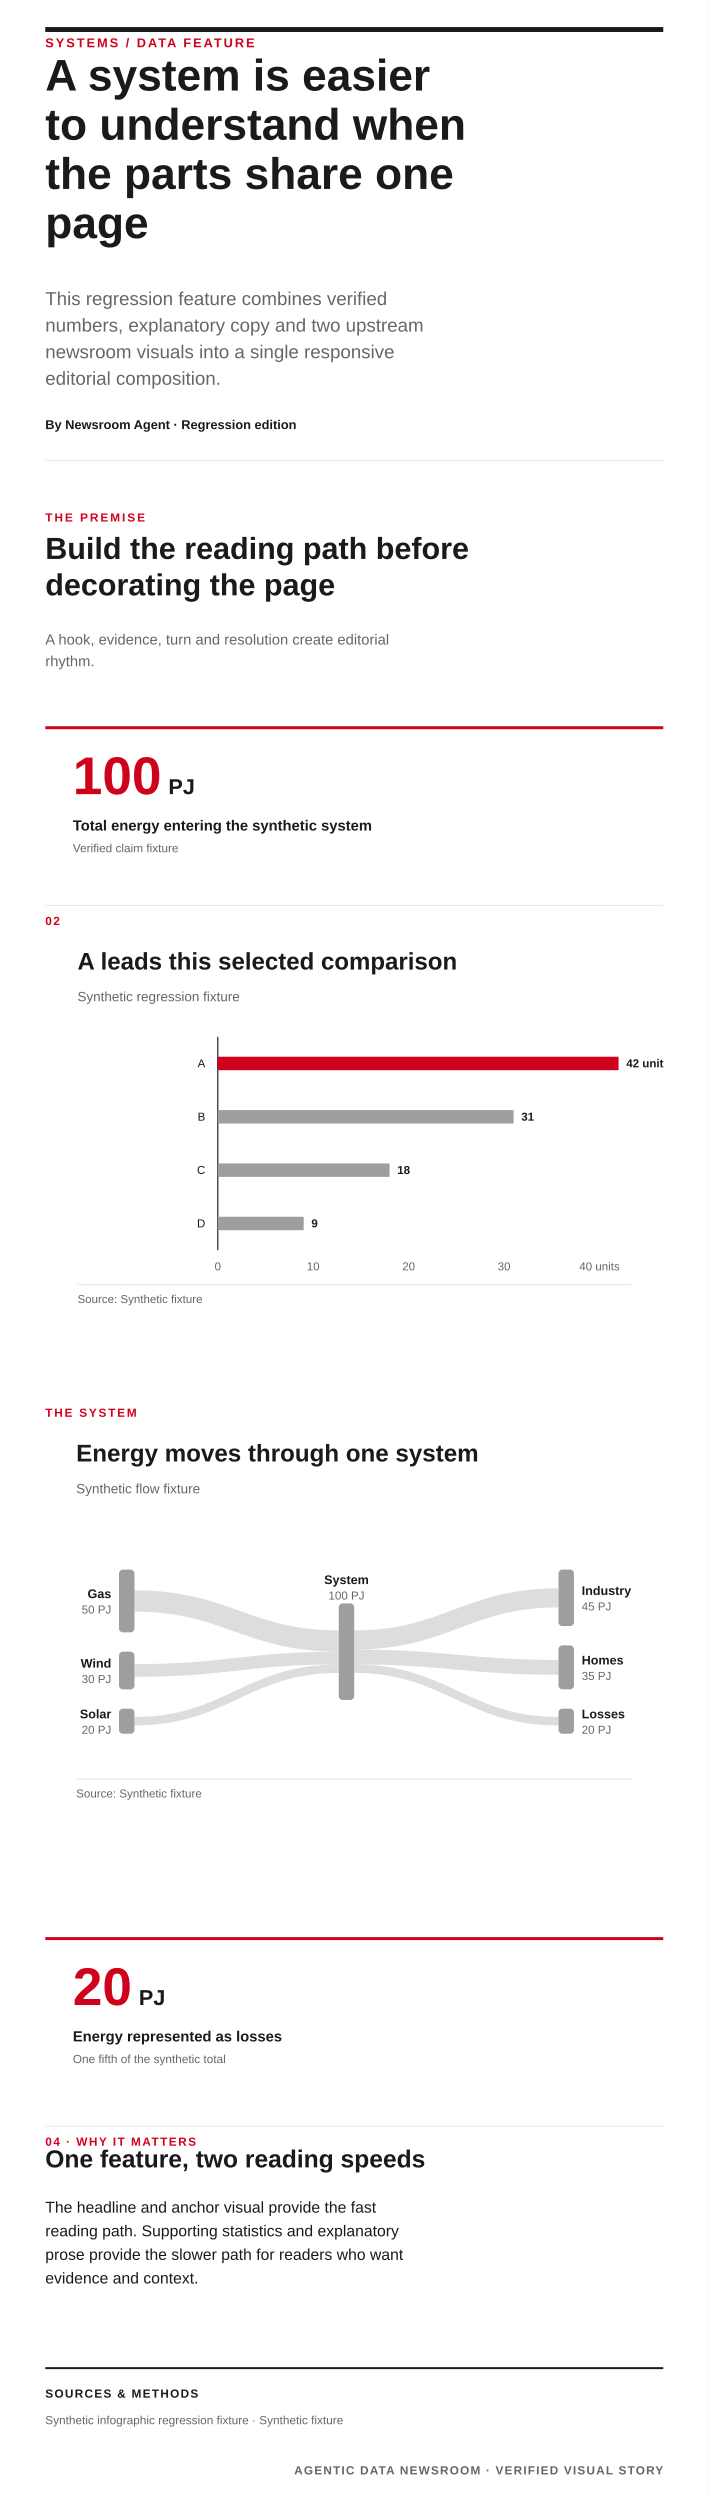
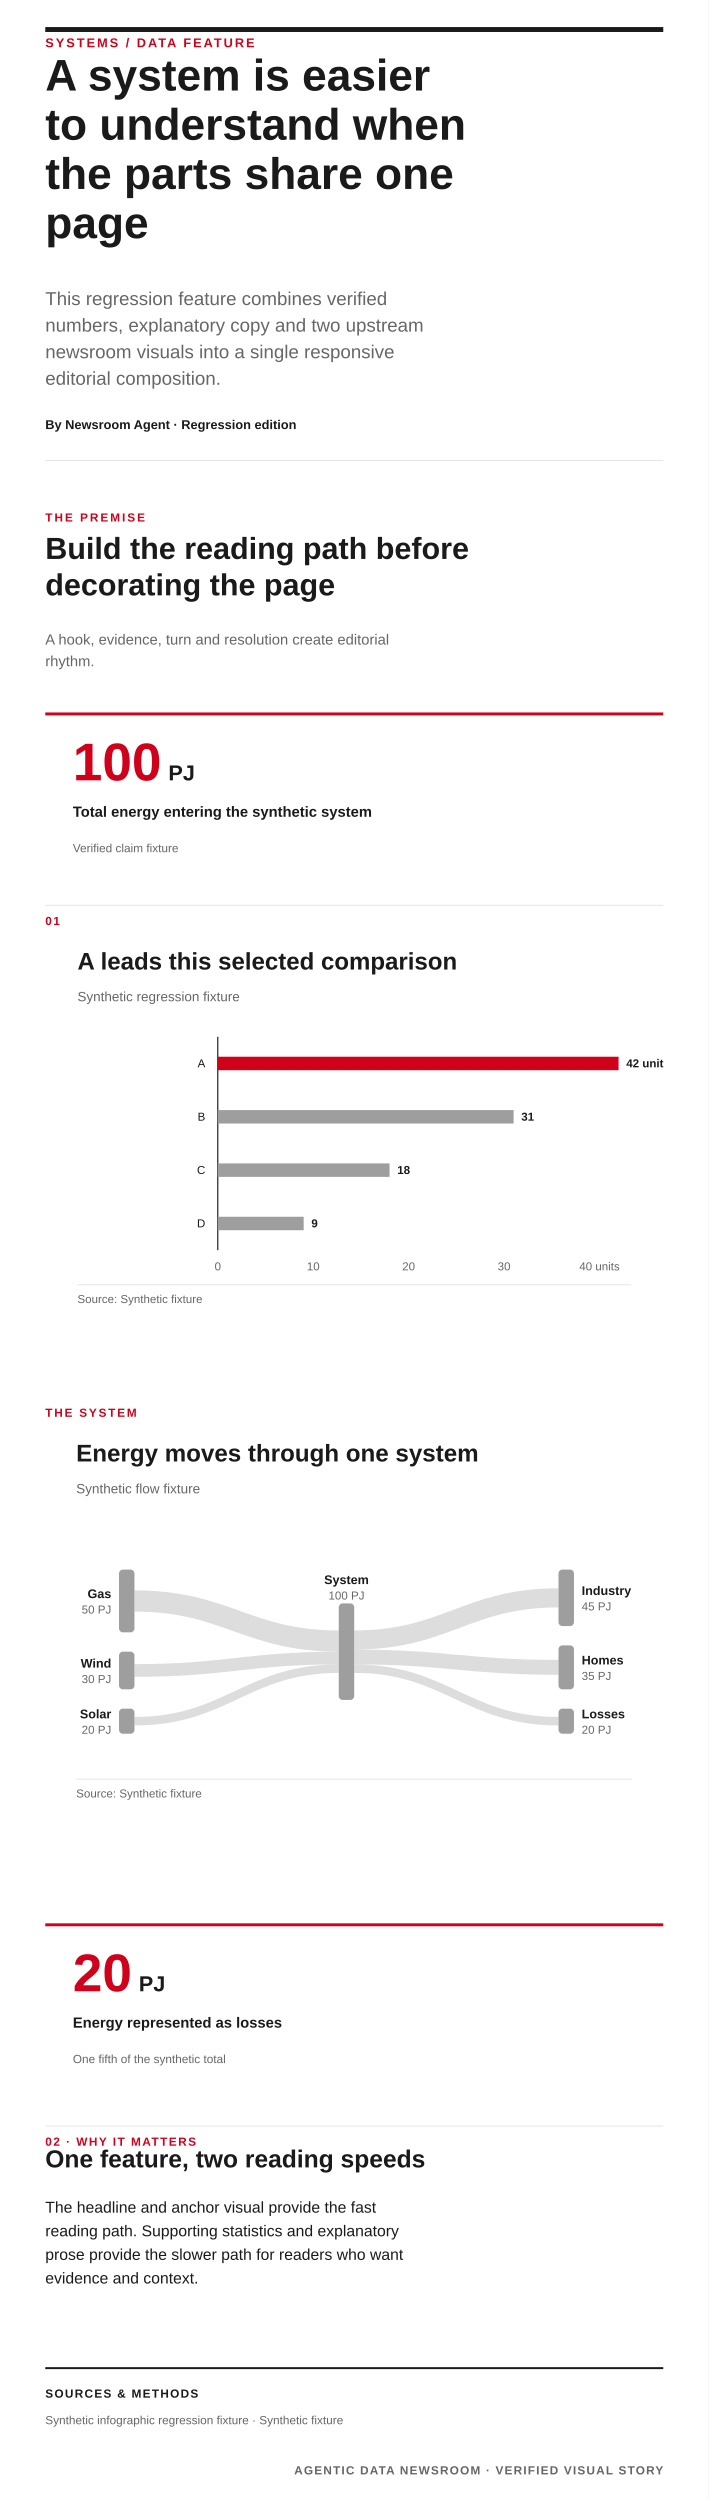
<svg xmlns="http://www.w3.org/2000/svg" viewBox="0 0 720 2540.481" role="img" aria-labelledby="info-title info-desc" data-infographic-version="1.1.0" data-viewport="mobile" data-layout-strategy="single_column">
  <rect width="720" height="2540.481" fill="#FFFFFF" />
  <line x1="46" y1="30" x2="674" y2="30" stroke="#1A1A1A" stroke-width="5" />
  <text x="46" y="48" font-family="'PingFang SC', 'Heiti SC', 'Noto Sans SC', 'Microsoft YaHei', Arial, Helvetica, sans-serif" font-size="13" font-weight="700" letter-spacing="2" fill="#D0021B">SYSTEMS / DATA FEATURE</text>
  <text x="46" y="92" text-anchor="start" font-family="'PingFang SC', 'Heiti SC', 'Noto Sans SC', 'Microsoft YaHei', Arial, Helvetica, sans-serif" font-size="45" font-weight="700" fill="#1A1A1A">A system is easier</text>
  <text x="46" y="142" text-anchor="start" font-family="'PingFang SC', 'Heiti SC', 'Noto Sans SC', 'Microsoft YaHei', Arial, Helvetica, sans-serif" font-size="45" font-weight="700" fill="#1A1A1A">to understand when</text>
  <text x="46" y="192" text-anchor="start" font-family="'PingFang SC', 'Heiti SC', 'Noto Sans SC', 'Microsoft YaHei', Arial, Helvetica, sans-serif" font-size="45" font-weight="700" fill="#1A1A1A">the parts share one</text>
  <text x="46" y="242" text-anchor="start" font-family="'PingFang SC', 'Heiti SC', 'Noto Sans SC', 'Microsoft YaHei', Arial, Helvetica, sans-serif" font-size="45" font-weight="700" fill="#1A1A1A">page</text>
  <text x="46" y="310" text-anchor="start" font-family="'PingFang SC', 'Heiti SC', 'Noto Sans SC', 'Microsoft YaHei', Arial, Helvetica, sans-serif" font-size="19" font-weight="400" fill="#666666">This regression feature combines verified</text>
  <text x="46" y="337" text-anchor="start" font-family="'PingFang SC', 'Heiti SC', 'Noto Sans SC', 'Microsoft YaHei', Arial, Helvetica, sans-serif" font-size="19" font-weight="400" fill="#666666">numbers, explanatory copy and two upstream</text>
  <text x="46" y="364" text-anchor="start" font-family="'PingFang SC', 'Heiti SC', 'Noto Sans SC', 'Microsoft YaHei', Arial, Helvetica, sans-serif" font-size="19" font-weight="400" fill="#666666">newsroom visuals into a single responsive</text>
  <text x="46" y="391" text-anchor="start" font-family="'PingFang SC', 'Heiti SC', 'Noto Sans SC', 'Microsoft YaHei', Arial, Helvetica, sans-serif" font-size="19" font-weight="400" fill="#666666">editorial composition.</text>
  <text x="46" y="436" font-family="'PingFang SC', 'Heiti SC', 'Noto Sans SC', 'Microsoft YaHei', Arial, Helvetica, sans-serif" font-size="13" font-weight="600" fill="#1A1A1A">By Newsroom Agent  ·  Regression edition</text>
  <line x1="46" y1="468" x2="674" y2="468" stroke="#E5E5E5" stroke-width="1" />
  <text x="46" y="530" font-family="'PingFang SC', 'Heiti SC', 'Noto Sans SC', 'Microsoft YaHei', Arial, Helvetica, sans-serif" font-size="12" font-weight="700" letter-spacing="2" fill="#D0021B">THE PREMISE</text>
  <text x="46" y="568" text-anchor="start" font-family="'PingFang SC', 'Heiti SC', 'Noto Sans SC', 'Microsoft YaHei', Arial, Helvetica, sans-serif" font-size="31" font-weight="700" fill="#1A1A1A">Build the reading path before</text>
  <text x="46" y="605" text-anchor="start" font-family="'PingFang SC', 'Heiti SC', 'Noto Sans SC', 'Microsoft YaHei', Arial, Helvetica, sans-serif" font-size="31" font-weight="700" fill="#1A1A1A">decorating the page</text>
  <text x="46" y="655" text-anchor="start" font-family="'PingFang SC', 'Heiti SC', 'Noto Sans SC', 'Microsoft YaHei', Arial, Helvetica, sans-serif" font-size="15" font-weight="400" fill="#666666">A hook, evidence, turn and resolution create editorial</text>
  <text x="46" y="677" text-anchor="start" font-family="'PingFang SC', 'Heiti SC', 'Noto Sans SC', 'Microsoft YaHei', Arial, Helvetica, sans-serif" font-size="15" font-weight="400" fill="#666666">rhythm.</text>
-   <rect data-role="hero-stat" data-module-id="stat-total" x="46" y="738" width="628" height="3" fill="#D0021B" />
-   <text x="74" y="807" font-family="'PingFang SC', 'Heiti SC', 'Noto Sans SC', 'Microsoft YaHei', Arial, Helvetica, sans-serif" font-size="54" font-weight="700" fill="#D0021B">100<tspan font-size="22" dx="7" fill="#1A1A1A">PJ</tspan>
+   <rect data-role="hero-stat" data-module-id="stat-total" x="46" y="724" width="628" height="3" fill="#D0021B" />
+   <text x="74" y="793" font-family="'PingFang SC', 'Heiti SC', 'Noto Sans SC', 'Microsoft YaHei', Arial, Helvetica, sans-serif" font-size="54" font-weight="700" fill="#D0021B">100<tspan font-size="22" dx="7" fill="#1A1A1A">PJ</tspan>
  </text>
-   <text x="74" y="844" text-anchor="start" font-family="'PingFang SC', 'Heiti SC', 'Noto Sans SC', 'Microsoft YaHei', Arial, Helvetica, sans-serif" font-size="15" font-weight="700" fill="#1A1A1A">Total energy entering the synthetic system</text>
+   <text x="74" y="830" text-anchor="start" font-family="'PingFang SC', 'Heiti SC', 'Noto Sans SC', 'Microsoft YaHei', Arial, Helvetica, sans-serif" font-size="15" font-weight="700" fill="#1A1A1A">Total energy entering the synthetic system</text>
  <text x="74" y="866" text-anchor="start" font-family="'PingFang SC', 'Heiti SC', 'Noto Sans SC', 'Microsoft YaHei', Arial, Helvetica, sans-serif" font-size="12" font-weight="400" fill="#666666">Verified claim fixture</text>
  <rect data-role="hero-stat" data-module-id="stat-total" x="46" y="885" width="1" height="1" fill="none" />
  <line x1="46" y1="920" x2="674" y2="920" stroke="#E5E5E5" stroke-width="1" />
-   <text x="46" y="940" font-family="'PingFang SC', 'Heiti SC', 'Noto Sans SC', 'Microsoft YaHei', Arial, Helvetica, sans-serif" font-size="12" font-weight="700" letter-spacing="1.5" fill="#D0021B">02</text>
+   <text x="46" y="940" font-family="'PingFang SC', 'Heiti SC', 'Noto Sans SC', 'Microsoft YaHei', Arial, Helvetica, sans-serif" font-size="12" font-weight="700" letter-spacing="1.5" fill="#D0021B">01</text>
  <svg data-role="infographic-visual" data-module-id="bar" x="46" y="952" width="628" height="429.75" viewBox="0 0 640 440" preserveAspectRatio="xMidYMin meet">
    <rect width="640" height="440" fill="#FFFFFF" />
    <text x="32" y="34" text-anchor="start" font-family="'PingFang SC', 'Heiti SC', 'Noto Sans SC', 'Microsoft YaHei', Arial, Helvetica, sans-serif" font-size="25" font-weight="700" fill="#1A1A1A">A leads this selected comparison</text>
    <text x="32" y="67" text-anchor="start" font-family="'PingFang SC', 'Heiti SC', 'Noto Sans SC', 'Microsoft YaHei', Arial, Helvetica, sans-serif" font-size="14" font-weight="400" fill="#666666">Synthetic regression fixture</text>
    <text x="178" y="347" text-anchor="middle" font-family="'PingFang SC', 'Heiti SC', 'Noto Sans SC', 'Microsoft YaHei', Arial, Helvetica, sans-serif" font-size="12" fill="#666666">0</text>
    <text x="277.286" y="347" text-anchor="middle" font-family="'PingFang SC', 'Heiti SC', 'Noto Sans SC', 'Microsoft YaHei', Arial, Helvetica, sans-serif" font-size="12" fill="#666666">10</text>
    <text x="376.571" y="347" text-anchor="middle" font-family="'PingFang SC', 'Heiti SC', 'Noto Sans SC', 'Microsoft YaHei', Arial, Helvetica, sans-serif" font-size="12" fill="#666666">20</text>
    <text x="475.857" y="347" text-anchor="middle" font-family="'PingFang SC', 'Heiti SC', 'Noto Sans SC', 'Microsoft YaHei', Arial, Helvetica, sans-serif" font-size="12" fill="#666666">30</text>
    <text x="575.143" y="347" text-anchor="middle" font-family="'PingFang SC', 'Heiti SC', 'Noto Sans SC', 'Microsoft YaHei', Arial, Helvetica, sans-serif" font-size="12" fill="#666666">40 units</text>
    <line x1="178" y1="104" x2="178" y2="326" stroke="#1A1A1A" stroke-width="1.2" />
    <text x="165" y="135.75" text-anchor="end" font-family="'PingFang SC', 'Heiti SC', 'Noto Sans SC', 'Microsoft YaHei', Arial, Helvetica, sans-serif" font-size="12" fill="#1A1A1A">A</text>
    <rect data-role="data-bar" x="178" y="124.75" width="417" height="14" fill="#D0021B" />
    <text x="603" y="135.75" text-anchor="start" font-family="'PingFang SC', 'Heiti SC', 'Noto Sans SC', 'Microsoft YaHei', Arial, Helvetica, sans-serif" font-size="12" font-weight="600" fill="#1A1A1A">42 units</text>
    <text x="165" y="191.25" text-anchor="end" font-family="'PingFang SC', 'Heiti SC', 'Noto Sans SC', 'Microsoft YaHei', Arial, Helvetica, sans-serif" font-size="12" fill="#1A1A1A">B</text>
    <rect data-role="data-bar" x="178" y="180.25" width="307.786" height="14" fill="#9E9E9E" />
    <text x="493.786" y="191.25" text-anchor="start" font-family="'PingFang SC', 'Heiti SC', 'Noto Sans SC', 'Microsoft YaHei', Arial, Helvetica, sans-serif" font-size="12" font-weight="600" fill="#1A1A1A">31</text>
    <text x="165" y="246.75" text-anchor="end" font-family="'PingFang SC', 'Heiti SC', 'Noto Sans SC', 'Microsoft YaHei', Arial, Helvetica, sans-serif" font-size="12" fill="#1A1A1A">C</text>
    <rect data-role="data-bar" x="178" y="235.75" width="178.714" height="14" fill="#9E9E9E" />
    <text x="364.714" y="246.75" text-anchor="start" font-family="'PingFang SC', 'Heiti SC', 'Noto Sans SC', 'Microsoft YaHei', Arial, Helvetica, sans-serif" font-size="12" font-weight="600" fill="#1A1A1A">18</text>
    <text x="165" y="302.25" text-anchor="end" font-family="'PingFang SC', 'Heiti SC', 'Noto Sans SC', 'Microsoft YaHei', Arial, Helvetica, sans-serif" font-size="12" fill="#1A1A1A">D</text>
    <rect data-role="data-bar" x="178" y="291.25" width="89.357" height="14" fill="#9E9E9E" />
    <text x="275.357" y="302.25" text-anchor="start" font-family="'PingFang SC', 'Heiti SC', 'Noto Sans SC', 'Microsoft YaHei', Arial, Helvetica, sans-serif" font-size="12" font-weight="600" fill="#1A1A1A">9</text>
    <line x1="32" y1="362" x2="608" y2="362" stroke="#E5E5E5" stroke-width="1" />
    <text x="32" y="381" text-anchor="start" font-family="'PingFang SC', 'Heiti SC', 'Noto Sans SC', 'Microsoft YaHei', Arial, Helvetica, sans-serif" font-size="12" font-weight="400" fill="#666666">Source: Synthetic fixture</text>
  </svg>
  <text x="46" y="1439.75" font-family="'PingFang SC', 'Heiti SC', 'Noto Sans SC', 'Microsoft YaHei', Arial, Helvetica, sans-serif" font-size="12" font-weight="700" letter-spacing="1.8" fill="#D0021B">THE SYSTEM</text>
  <svg data-role="infographic-visual" data-module-id="flow" x="46" y="1451.75" width="628" height="432.731" viewBox="0 0 640 441" preserveAspectRatio="xMidYMin meet">
    <rect width="640" height="441" fill="#FFFFFF" />
    <text x="32" y="34" text-anchor="start" font-family="'PingFang SC', 'Heiti SC', 'Noto Sans SC', 'Microsoft YaHei', Arial, Helvetica, sans-serif" font-size="25" font-weight="700" fill="#1A1A1A">Energy moves through one system</text>
    <text x="32" y="67" text-anchor="start" font-family="'PingFang SC', 'Heiti SC', 'Noto Sans SC', 'Microsoft YaHei', Arial, Helvetica, sans-serif" font-size="14" font-weight="400" fill="#666666">Synthetic flow fixture</text>
    <path data-role="flow-hit" data-flow-key="Solar→System" d="M92.36,303 C187.571,303 208.729,248.6 303.94,248.6" fill="none" stroke="transparent" stroke-width="22" stroke-linecap="round" pointer-events="stroke" />
    <path data-role="flow-link" data-flow-key="Solar→System" d="M92.36,303 C187.571,303 208.729,248.6 303.94,248.6" fill="none" stroke="#9E9E9E" stroke-width="8.8" stroke-opacity="0.35" stroke-linecap="butt" pointer-events="none" />
    <path data-role="flow-hit" data-flow-key="Wind→System" d="M92.36,250.5 C187.571,250.5 208.729,237.6 303.94,237.6" fill="none" stroke="transparent" stroke-width="33" stroke-linecap="round" pointer-events="stroke" />
    <path data-role="flow-link" data-flow-key="Wind→System" d="M92.36,250.5 C187.571,250.5 208.729,237.6 303.94,237.6" fill="none" stroke="#9E9E9E" stroke-width="13.2" stroke-opacity="0.35" stroke-linecap="butt" pointer-events="none" />
    <path data-role="flow-hit" data-flow-key="Gas→System" d="M92.36,178.5 C187.571,178.5 208.729,220 303.94,220" fill="none" stroke="transparent" stroke-width="55" stroke-linecap="round" pointer-events="stroke" />
    <path data-role="flow-link" data-flow-key="Gas→System" d="M92.36,178.5 C187.571,178.5 208.729,220 303.94,220" fill="none" stroke="#9E9E9E" stroke-width="22" stroke-opacity="0.35" stroke-linecap="butt" pointer-events="none" />
    <path data-role="flow-hit" data-flow-key="System→Homes" d="M319.94,236.5 C415.151,236.5 436.309,247.25 531.52,247.25" fill="none" stroke="transparent" stroke-width="38.5" stroke-linecap="round" pointer-events="stroke" />
    <path data-role="flow-link" data-flow-key="System→Homes" d="M319.94,236.5 C415.151,236.5 436.309,247.25 531.52,247.25" fill="none" stroke="#9E9E9E" stroke-width="15.4" stroke-opacity="0.35" stroke-linecap="butt" pointer-events="none" />
    <path data-role="flow-hit" data-flow-key="System→Industry" d="M319.94,218.9 C415.151,218.9 436.309,175.25 531.52,175.25" fill="none" stroke="transparent" stroke-width="49.5" stroke-linecap="round" pointer-events="stroke" />
    <path data-role="flow-link" data-flow-key="System→Industry" d="M319.94,218.9 C415.151,218.9 436.309,175.25 531.52,175.25" fill="none" stroke="#9E9E9E" stroke-width="19.8" stroke-opacity="0.35" stroke-linecap="butt" pointer-events="none" />
    <path data-role="flow-hit" data-flow-key="System→Losses" d="M319.94,248.6 C415.151,248.6 436.309,303 531.52,303" fill="none" stroke="transparent" stroke-width="22" stroke-linecap="round" pointer-events="stroke" />
    <path data-role="flow-link" data-flow-key="System→Losses" d="M319.94,248.6 C415.151,248.6 436.309,303 531.52,303" fill="none" stroke="#9E9E9E" stroke-width="8.8" stroke-opacity="0.35" stroke-linecap="butt" pointer-events="none" />
    <rect data-role="flow-node" data-value="50" x="76.36" y="146" width="16" height="65" rx="4" fill="#9E9E9E" />
    <text data-role="flow-node-label" x="68.36" y="175.5" text-anchor="end" font-family="'PingFang SC', 'Heiti SC', 'Noto Sans SC', 'Microsoft YaHei', Arial, Helvetica, sans-serif" font-size="13" font-weight="700" fill="#1A1A1A">Gas</text>
    <text data-role="flow-node-value" x="68.36" y="191.5" text-anchor="end" font-family="'PingFang SC', 'Heiti SC', 'Noto Sans SC', 'Microsoft YaHei', Arial, Helvetica, sans-serif" font-size="12" fill="#666666">50 PJ</text>
    <rect data-role="flow-node" data-value="30" x="76.36" y="231" width="16" height="39" rx="4" fill="#9E9E9E" />
    <text data-role="flow-node-label" x="68.36" y="247.5" text-anchor="end" font-family="'PingFang SC', 'Heiti SC', 'Noto Sans SC', 'Microsoft YaHei', Arial, Helvetica, sans-serif" font-size="13" font-weight="700" fill="#1A1A1A">Wind</text>
    <text data-role="flow-node-value" x="68.36" y="263.5" text-anchor="end" font-family="'PingFang SC', 'Heiti SC', 'Noto Sans SC', 'Microsoft YaHei', Arial, Helvetica, sans-serif" font-size="12" fill="#666666">30 PJ</text>
    <rect data-role="flow-node" data-value="20" x="76.36" y="290" width="16" height="26" rx="4" fill="#9E9E9E" />
    <text data-role="flow-node-label" x="68.36" y="300" text-anchor="end" font-family="'PingFang SC', 'Heiti SC', 'Noto Sans SC', 'Microsoft YaHei', Arial, Helvetica, sans-serif" font-size="13" font-weight="700" fill="#1A1A1A">Solar</text>
    <text data-role="flow-node-value" x="68.36" y="316" text-anchor="end" font-family="'PingFang SC', 'Heiti SC', 'Noto Sans SC', 'Microsoft YaHei', Arial, Helvetica, sans-serif" font-size="12" fill="#666666">20 PJ</text>
    <rect data-role="flow-node" data-value="100" x="303.94" y="181" width="16" height="100" rx="4" fill="#9E9E9E" />
    <text data-role="flow-node-label" x="311.94" y="161" text-anchor="middle" font-family="'PingFang SC', 'Heiti SC', 'Noto Sans SC', 'Microsoft YaHei', Arial, Helvetica, sans-serif" font-size="13" font-weight="700" fill="#1A1A1A">System</text>
    <text data-role="flow-node-value" x="311.94" y="177" text-anchor="middle" font-family="'PingFang SC', 'Heiti SC', 'Noto Sans SC', 'Microsoft YaHei', Arial, Helvetica, sans-serif" font-size="12" fill="#666666">100 PJ</text>
    <rect data-role="flow-node" data-value="45" x="531.52" y="146" width="16" height="58.5" rx="4" fill="#9E9E9E" />
    <text data-role="flow-node-label" x="555.52" y="172.25" text-anchor="start" font-family="'PingFang SC', 'Heiti SC', 'Noto Sans SC', 'Microsoft YaHei', Arial, Helvetica, sans-serif" font-size="13" font-weight="700" fill="#1A1A1A">Industry</text>
    <text data-role="flow-node-value" x="555.52" y="188.25" text-anchor="start" font-family="'PingFang SC', 'Heiti SC', 'Noto Sans SC', 'Microsoft YaHei', Arial, Helvetica, sans-serif" font-size="12" fill="#666666">45 PJ</text>
    <rect data-role="flow-node" data-value="35" x="531.52" y="224.5" width="16" height="45.5" rx="4" fill="#9E9E9E" />
    <text data-role="flow-node-label" x="555.52" y="244.25" text-anchor="start" font-family="'PingFang SC', 'Heiti SC', 'Noto Sans SC', 'Microsoft YaHei', Arial, Helvetica, sans-serif" font-size="13" font-weight="700" fill="#1A1A1A">Homes</text>
    <text data-role="flow-node-value" x="555.52" y="260.25" text-anchor="start" font-family="'PingFang SC', 'Heiti SC', 'Noto Sans SC', 'Microsoft YaHei', Arial, Helvetica, sans-serif" font-size="12" fill="#666666">35 PJ</text>
    <rect data-role="flow-node" data-value="20" x="531.52" y="290" width="16" height="26" rx="4" fill="#9E9E9E" />
    <text data-role="flow-node-label" x="555.52" y="300" text-anchor="start" font-family="'PingFang SC', 'Heiti SC', 'Noto Sans SC', 'Microsoft YaHei', Arial, Helvetica, sans-serif" font-size="13" font-weight="700" fill="#1A1A1A">Losses</text>
    <text data-role="flow-node-value" x="555.52" y="316" text-anchor="start" font-family="'PingFang SC', 'Heiti SC', 'Noto Sans SC', 'Microsoft YaHei', Arial, Helvetica, sans-serif" font-size="12" fill="#666666">20 PJ</text>
    <line x1="32" y1="363" x2="608" y2="363" stroke="#E5E5E5" stroke-width="1" />
    <text x="32" y="382" text-anchor="start" font-family="'PingFang SC', 'Heiti SC', 'Noto Sans SC', 'Microsoft YaHei', Arial, Helvetica, sans-serif" font-size="12" font-weight="400" fill="#666666">Source: Synthetic fixture</text>
  </svg>
-   <rect data-role="hero-stat" data-module-id="stat-loss" x="46" y="1968.481" width="628" height="3" fill="#D0021B" />
-   <text x="74" y="2037.481" font-family="'PingFang SC', 'Heiti SC', 'Noto Sans SC', 'Microsoft YaHei', Arial, Helvetica, sans-serif" font-size="54" font-weight="700" fill="#D0021B">20<tspan font-size="22" dx="7" fill="#1A1A1A">PJ</tspan>
+   <rect data-role="hero-stat" data-module-id="stat-loss" x="46" y="1954.481" width="628" height="3" fill="#D0021B" />
+   <text x="74" y="2023.481" font-family="'PingFang SC', 'Heiti SC', 'Noto Sans SC', 'Microsoft YaHei', Arial, Helvetica, sans-serif" font-size="54" font-weight="700" fill="#D0021B">20<tspan font-size="22" dx="7" fill="#1A1A1A">PJ</tspan>
  </text>
-   <text x="74" y="2074.481" text-anchor="start" font-family="'PingFang SC', 'Heiti SC', 'Noto Sans SC', 'Microsoft YaHei', Arial, Helvetica, sans-serif" font-size="15" font-weight="700" fill="#1A1A1A">Energy represented as losses</text>
+   <text x="74" y="2060.481" text-anchor="start" font-family="'PingFang SC', 'Heiti SC', 'Noto Sans SC', 'Microsoft YaHei', Arial, Helvetica, sans-serif" font-size="15" font-weight="700" fill="#1A1A1A">Energy represented as losses</text>
  <text x="74" y="2096.481" text-anchor="start" font-family="'PingFang SC', 'Heiti SC', 'Noto Sans SC', 'Microsoft YaHei', Arial, Helvetica, sans-serif" font-size="12" font-weight="400" fill="#666666">One fifth of the synthetic total</text>
  <rect data-role="hero-stat" data-module-id="stat-loss" x="46" y="2115.481" width="1" height="1" fill="none" />
  <line x1="46" y1="2160.481" x2="674" y2="2160.481" stroke="#E5E5E5" stroke-width="1" />
-   <text x="46" y="2180.481" font-family="'PingFang SC', 'Heiti SC', 'Noto Sans SC', 'Microsoft YaHei', Arial, Helvetica, sans-serif" font-size="12" font-weight="700" letter-spacing="1.5" fill="#D0021B">04 · WHY IT MATTERS</text>
+   <text x="46" y="2180.481" font-family="'PingFang SC', 'Heiti SC', 'Noto Sans SC', 'Microsoft YaHei', Arial, Helvetica, sans-serif" font-size="12" font-weight="700" letter-spacing="1.5" fill="#D0021B">02 · WHY IT MATTERS</text>
  <text x="46" y="2202.481" text-anchor="start" font-family="'PingFang SC', 'Heiti SC', 'Noto Sans SC', 'Microsoft YaHei', Arial, Helvetica, sans-serif" font-size="25" font-weight="700" fill="#1A1A1A">One feature, two reading speeds</text>
  <text x="46" y="2248.481" text-anchor="start" font-family="'PingFang SC', 'Heiti SC', 'Noto Sans SC', 'Microsoft YaHei', Arial, Helvetica, sans-serif" font-size="16" font-weight="400" fill="#1A1A1A">The headline and anchor visual provide the fast</text>
  <text x="46" y="2272.481" text-anchor="start" font-family="'PingFang SC', 'Heiti SC', 'Noto Sans SC', 'Microsoft YaHei', Arial, Helvetica, sans-serif" font-size="16" font-weight="400" fill="#1A1A1A">reading path. Supporting statistics and explanatory</text>
  <text x="46" y="2296.481" text-anchor="start" font-family="'PingFang SC', 'Heiti SC', 'Noto Sans SC', 'Microsoft YaHei', Arial, Helvetica, sans-serif" font-size="16" font-weight="400" fill="#1A1A1A">prose provide the slower path for readers who want</text>
  <text x="46" y="2320.481" text-anchor="start" font-family="'PingFang SC', 'Heiti SC', 'Noto Sans SC', 'Microsoft YaHei', Arial, Helvetica, sans-serif" font-size="16" font-weight="400" fill="#1A1A1A">evidence and context.</text>
  <line x1="46" y1="2406.481" x2="674" y2="2406.481" stroke="#1A1A1A" stroke-width="2" />
  <text x="46" y="2436.481" font-family="'PingFang SC', 'Heiti SC', 'Noto Sans SC', 'Microsoft YaHei', Arial, Helvetica, sans-serif" font-size="12" font-weight="700" letter-spacing="1.3" fill="#1A1A1A">SOURCES &amp; METHODS</text>
  <text x="46" y="2463.481" text-anchor="start" font-family="'PingFang SC', 'Heiti SC', 'Noto Sans SC', 'Microsoft YaHei', Arial, Helvetica, sans-serif" font-size="12" font-weight="400" fill="#666666">Synthetic infographic regression fixture · Synthetic fixture</text>
  <text x="674" y="2514.481" text-anchor="end" font-family="'PingFang SC', 'Heiti SC', 'Noto Sans SC', 'Microsoft YaHei', Arial, Helvetica, sans-serif" font-size="12" font-weight="700" letter-spacing="1.2" fill="#666666">AGENTIC DATA NEWSROOM · VERIFIED VISUAL STORY</text>
  <rect data-role="module-boundary" data-module-id="section-1" x="46" y="486" width="628" height="190" fill="none" stroke="none" />
  <rect data-role="module-boundary" data-module-id="stat-total" x="46" y="710" width="628" height="176" fill="none" stroke="none" />
  <rect data-role="module-boundary" data-module-id="bar" x="46" y="920" width="628" height="467.75" fill="none" stroke="none" />
  <rect data-role="module-boundary" data-module-id="flow" x="46" y="1421.75" width="628" height="468.731" fill="none" stroke="none" />
  <rect data-role="module-boundary" data-module-id="stat-loss" x="46" y="1940.481" width="628" height="176" fill="none" stroke="none" />
  <rect data-role="module-boundary" data-module-id="text" x="46" y="2160.481" width="628" height="196" fill="none" stroke="none" />
</svg>
